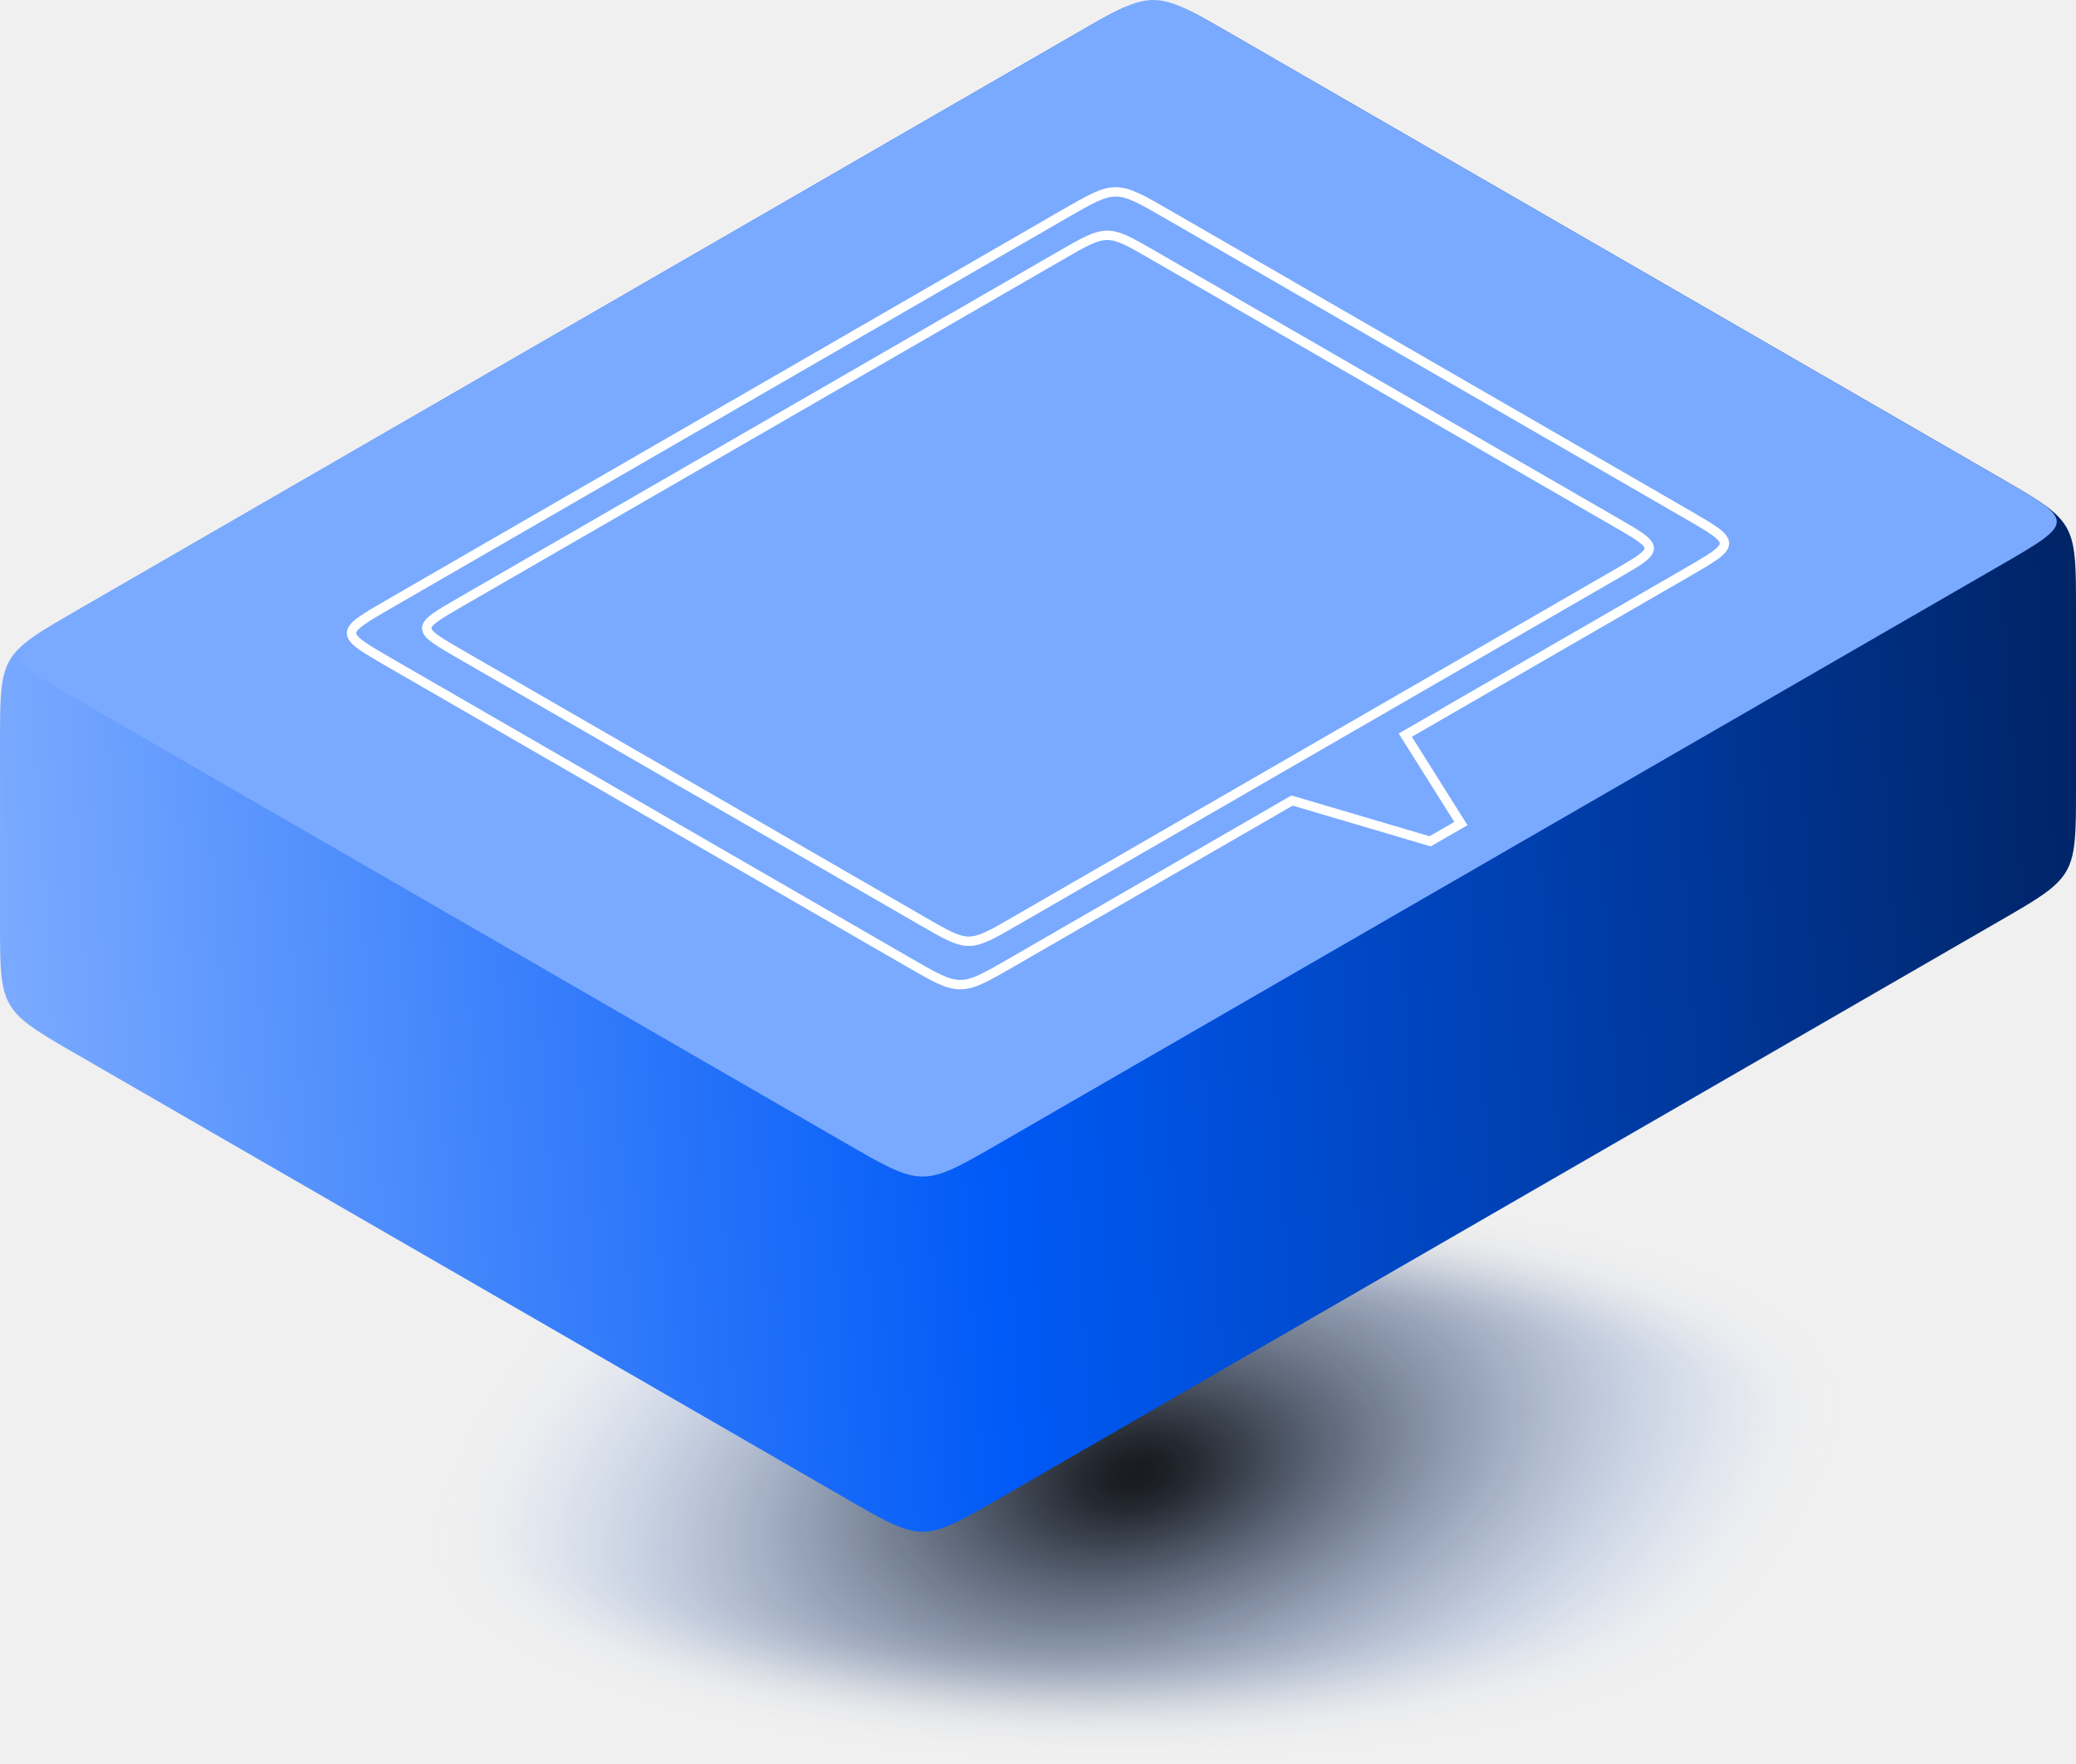
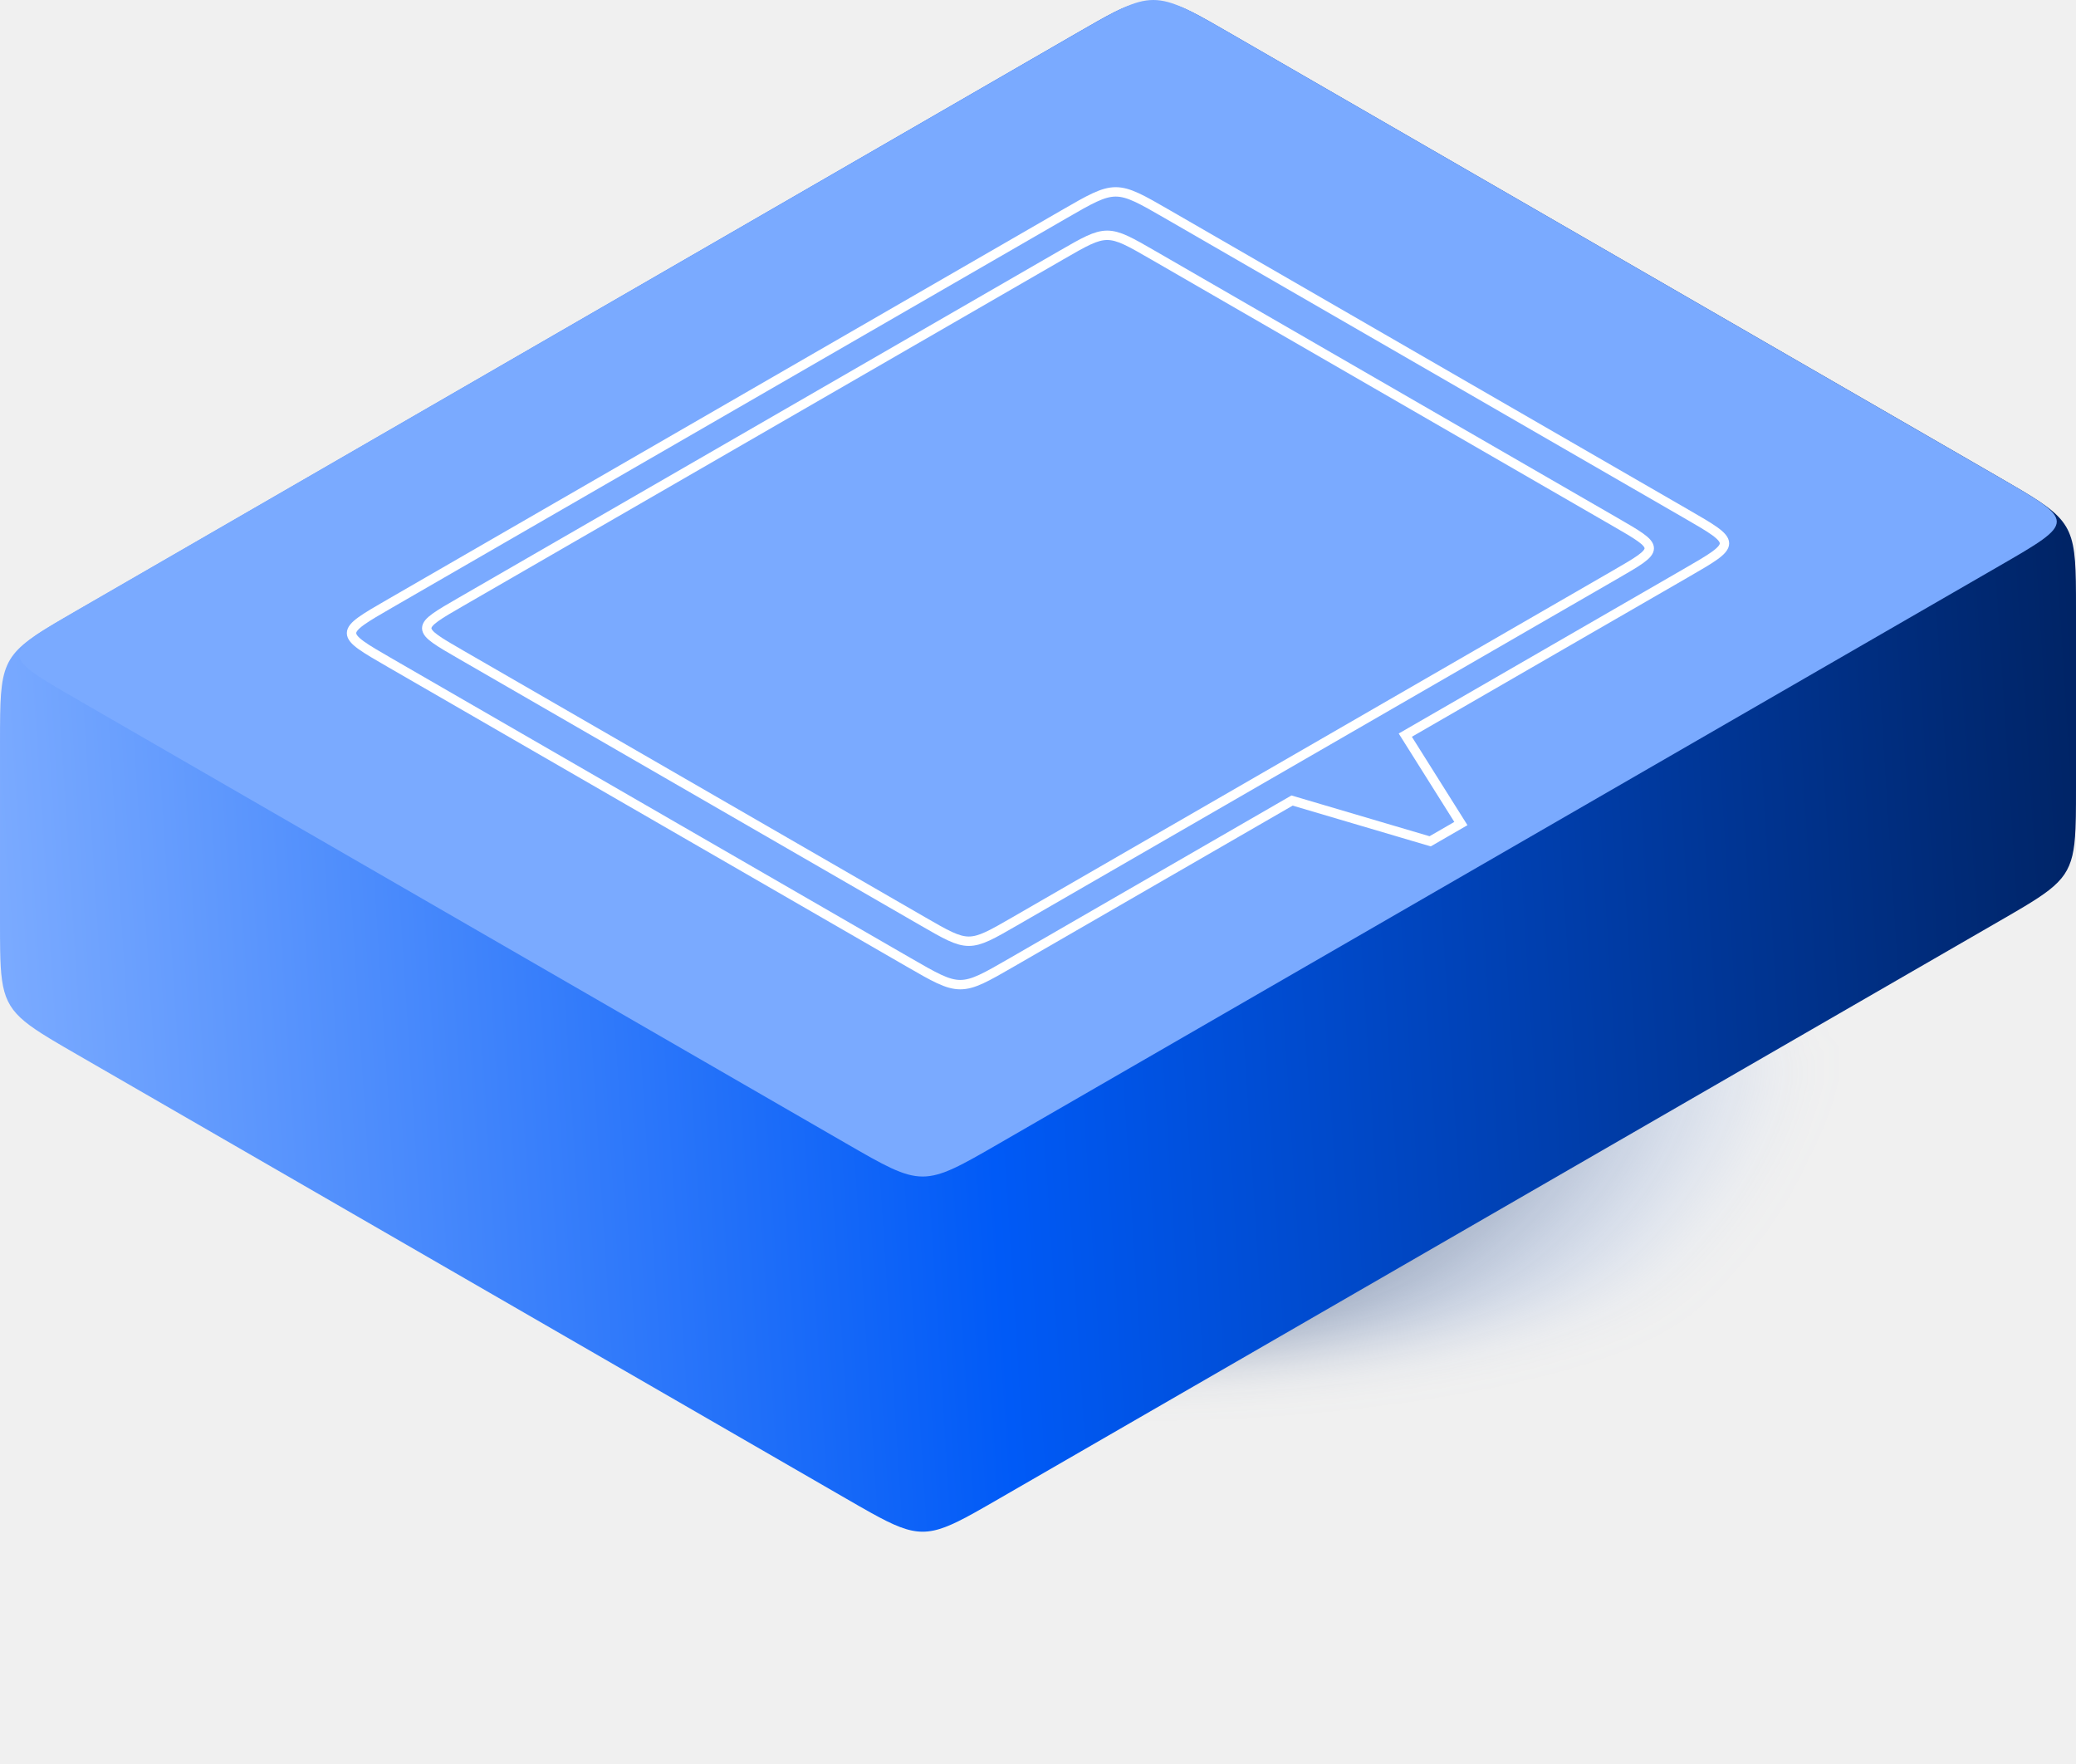
<svg xmlns="http://www.w3.org/2000/svg" xmlns:xlink="http://www.w3.org/1999/xlink" width="116.914mm" height="99.296mm" viewBox="0 0 116.914 99.296" version="1.1" id="svg8">
  <defs id="defs2">
    <linearGradient id="linearGradient2954">
      <stop style="stop-color:#000000;stop-opacity:1" offset="0" id="stop2950" />
      <stop style="stop-color:#7aaaff;stop-opacity:0;" offset="1" id="stop2952" />
    </linearGradient>
    <linearGradient id="linearGradient2921">
      <stop style="stop-color:#002466;stop-opacity:1" offset="0" id="stop2917" />
      <stop style="stop-color:#005af7;stop-opacity:1" offset="0.533" id="stop2925" />
      <stop style="stop-color:#7aaaff;stop-opacity:1" offset="1" id="stop2919" />
    </linearGradient>
    <linearGradient xlink:href="#linearGradient2921" id="linearGradient2923" x1="621.902" y1="472.441" x2="180.024" y2="500.787" gradientUnits="userSpaceOnUse" />
    <radialGradient xlink:href="#linearGradient2954" id="radialGradient2956" cx="111.647" cy="167.085" fx="111.647" fy="167.085" r="28.146" gradientTransform="matrix(0.934249,-0.2173944,0.1205785,0.5181843,-12.80593,104.7755)" gradientUnits="userSpaceOnUse" />
    <filter style="color-interpolation-filters:sRGB" id="filter3038" x="-0.047" width="1.095" y="-0.152" height="1.304">
      <feGaussianBlur stdDeviation="1.109" id="feGaussianBlur3040" />
    </filter>
  </defs>
  <g id="layer3" transform="translate(-47.6312,-85.62508)" style="display:inline">
-     <ellipse style="display:inline;fill:url(#radialGradient2956);fill-opacity:1;fill-rule:evenodd;stroke:none;stroke-width:0.165;filter:url(#filter3038)" id="path2927" cx="111.647" cy="167.085" rx="28.146" ry="8.75" transform="matrix(1.433782,0,0,1.433782,-48.43038,-71.00283)" />
+     <ellipse style="display:inline;fill:url(#radialGradient2956);fill-opacity:1;fill-rule:evenodd;stroke:none;stroke-width:0.165;filter:url(#filter3038)" id="path2927" cx="111.647" cy="167.085" rx="28.146" ry="8.75" transform="matrix(1.433782,0,0,1.433782,-48.43038,-90.05284)" />
  </g>
  <g id="layer9" style="display:inline" transform="translate(-47.6312,-85.62508)">
    <path id="path12-7" style="display:inline;fill:url(#linearGradient2923);fill-opacity:1;stroke:none;stroke-width:1px;stroke-linecap:butt;stroke-linejoin:miter;stroke-opacity:1" d="m 422.086,324.504 c -2.344,0.086 -6.291,2.366 -12.939,6.205 L 196.391,453.543 c -14.332,8.275 -16.113,9.307 -16.334,22.127 -0.031,1.819 -0.033,3.873 -0.033,6.221 v 37.795 c 0,2.362 0.001,4.429 0.033,6.219 0.174,10.076 1.339,12.88 8.777,17.633 0.061,0.039 0.124,0.08 0.186,0.119 0.494,0.314 1.022,0.639 1.572,0.973 0.216,0.131 0.438,0.269 0.664,0.404 1.506,0.901 3.197,1.88 5.135,2.998 l 163.658,94.488 c 2.049,1.183 3.842,2.218 5.41,3.086 0.007,0.004 0.017,0.01 0.023,0.014 9.589,5.315 12.274,5.315 21.863,0 0.009,-0.005 0.022,-0.013 0.031,-0.018 1.566,-0.867 3.357,-1.901 5.402,-3.082 L 605.535,519.686 c 2.046,-1.181 3.837,-2.216 5.371,-3.139 8.631,-5.184 10.482,-7.596 10.881,-16.395 0.004,-0.09 0.01,-0.182 0.014,-0.273 0.024,-0.58 0.041,-1.195 0.055,-1.832 0.005,-0.246 0.013,-0.499 0.018,-0.756 0.027,-1.756 0.029,-3.713 0.029,-5.953 v -37.795 c 0,-2.348 1.9e-4,-4.4 -0.031,-6.219 -0.222,-12.82 -2.004,-13.852 -16.336,-22.127 L 441.877,330.709 c -6.649,-3.839 -10.596,-6.119 -12.939,-6.205 -3.426,-0.126 -3.426,4.434 -3.426,15.654 0,-11.22 -8e-5,-15.78 -3.426,-15.654 z m 3.426,53.449 c 0,18.898 -6.1e-4,18.897 16.365,28.346 -16.366,-9.449 -16.365,-9.449 -32.73,0 16.366,-9.449 16.365,-9.448 16.365,-28.346 z" transform="scale(0.2645833)" />
  </g>
  <g id="layer10" style="display:inline" transform="translate(-47.6312,-85.62508)">
    <path style="display:inline;fill:#7aaaff;fill-opacity:1;stroke:none;stroke-width:0.265px;stroke-linecap:butt;stroke-linejoin:miter;stroke-opacity:1" d="m 51.962,125 43.301,25 c 4.33,2.5 4.33,2.5 8.66,0 l 56.292,-32.5 c 4.33,-2.5 4.33,-2.5 0,-5 -20.708,-11.956 -29.681,-17.136 -43.301,-25 -4.33,-2.5 -4.33,-2.5 -8.66,0 L 51.962,120 c -4.33,2.5 -4.33,2.5 0,5 z" id="path12" />
  </g>
  <g id="layer4" style="display:inline">
    <path style="fill:none;stroke:#ffffff;stroke-width:0.529;stroke-linecap:butt;stroke-linejoin:miter;stroke-miterlimit:4;stroke-dasharray:none;stroke-opacity:1" d="m 21.986,37.336 29.177,16.845 c 2.918,1.685 2.918,1.685 5.835,0 l 15.767,-9.103 7.776,2.296 1.732,-1 -3.131,-4.978 15.786,-9.114 c 2.918,-1.685 2.918,-1.685 0,-3.369 L 65.751,12.068 c -2.918,-1.685 -2.918,-1.685 -5.835,0 L 21.986,33.967 c -2.918,1.685 -2.918,1.685 0,3.369 z" id="path12-1" />
    <path style="display:inline;fill:none;stroke:#ffffff;stroke-width:0.529;stroke-linecap:butt;stroke-linejoin:miter;stroke-miterlimit:4;stroke-dasharray:none;stroke-opacity:1" d="m 25.981,36.875 25.981,15 c 2.598,1.5 2.598,1.5 5.196,0 L 90.933,32.375 c 2.598,-1.5 2.598,-1.5 0,-3 L 64.952,14.375 c -2.598,-1.5 -2.598,-1.5 -5.196,0 L 25.981,33.875 c -2.598,1.5 -2.598,1.5 0,3 z" id="path12-1-7" />
  </g>
</svg>
